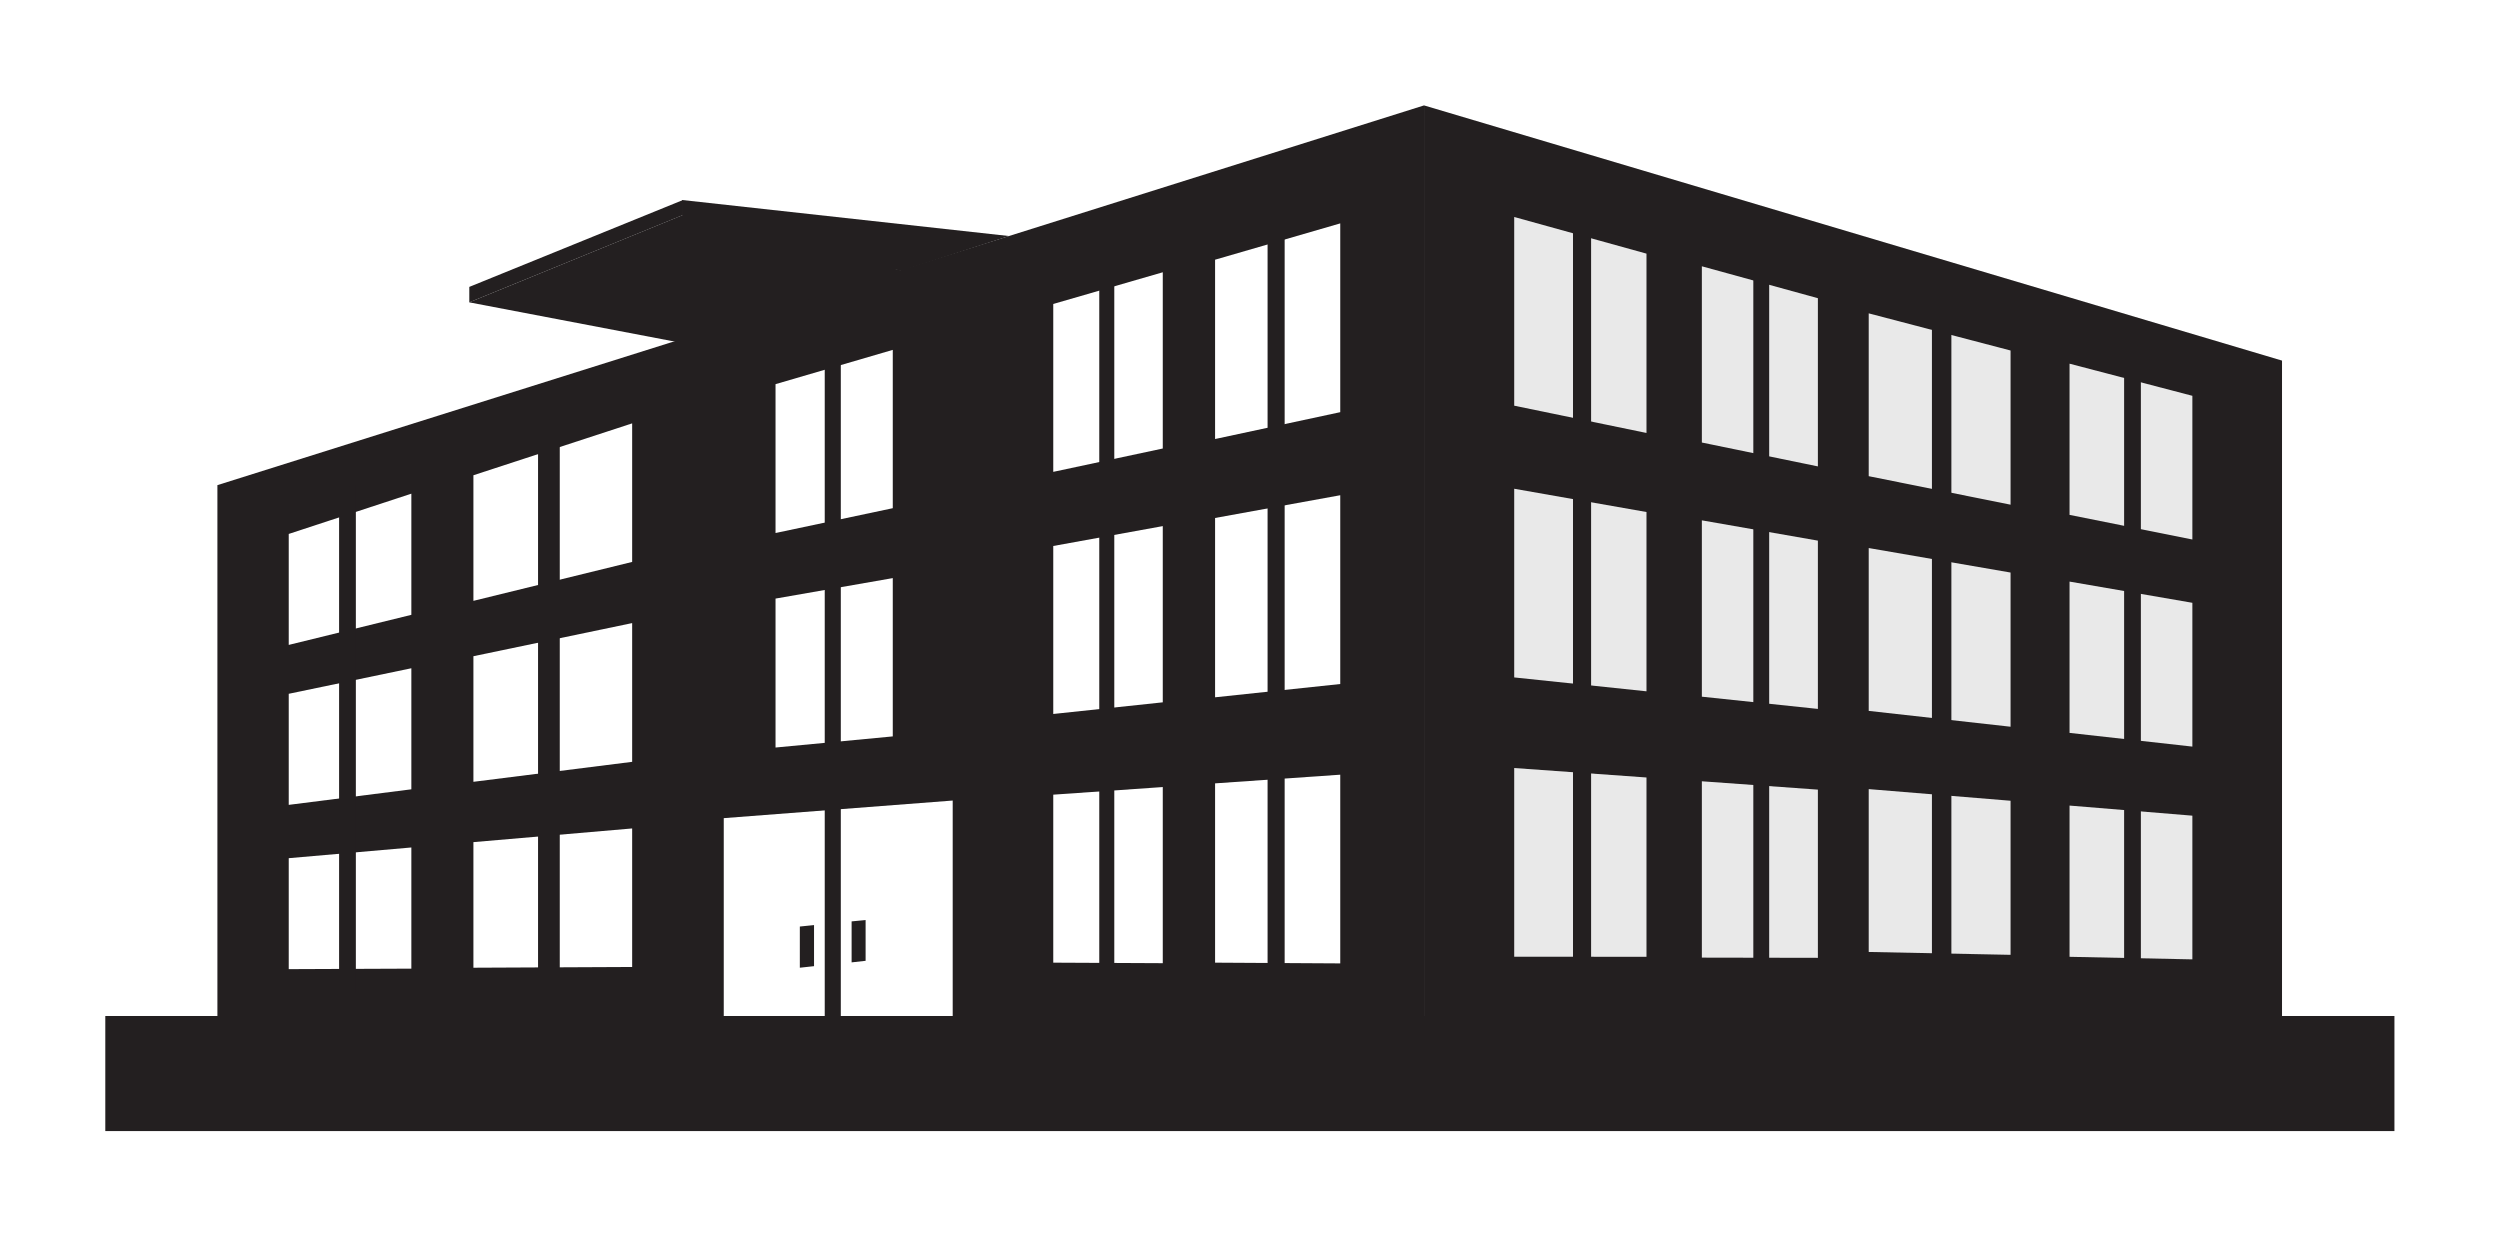
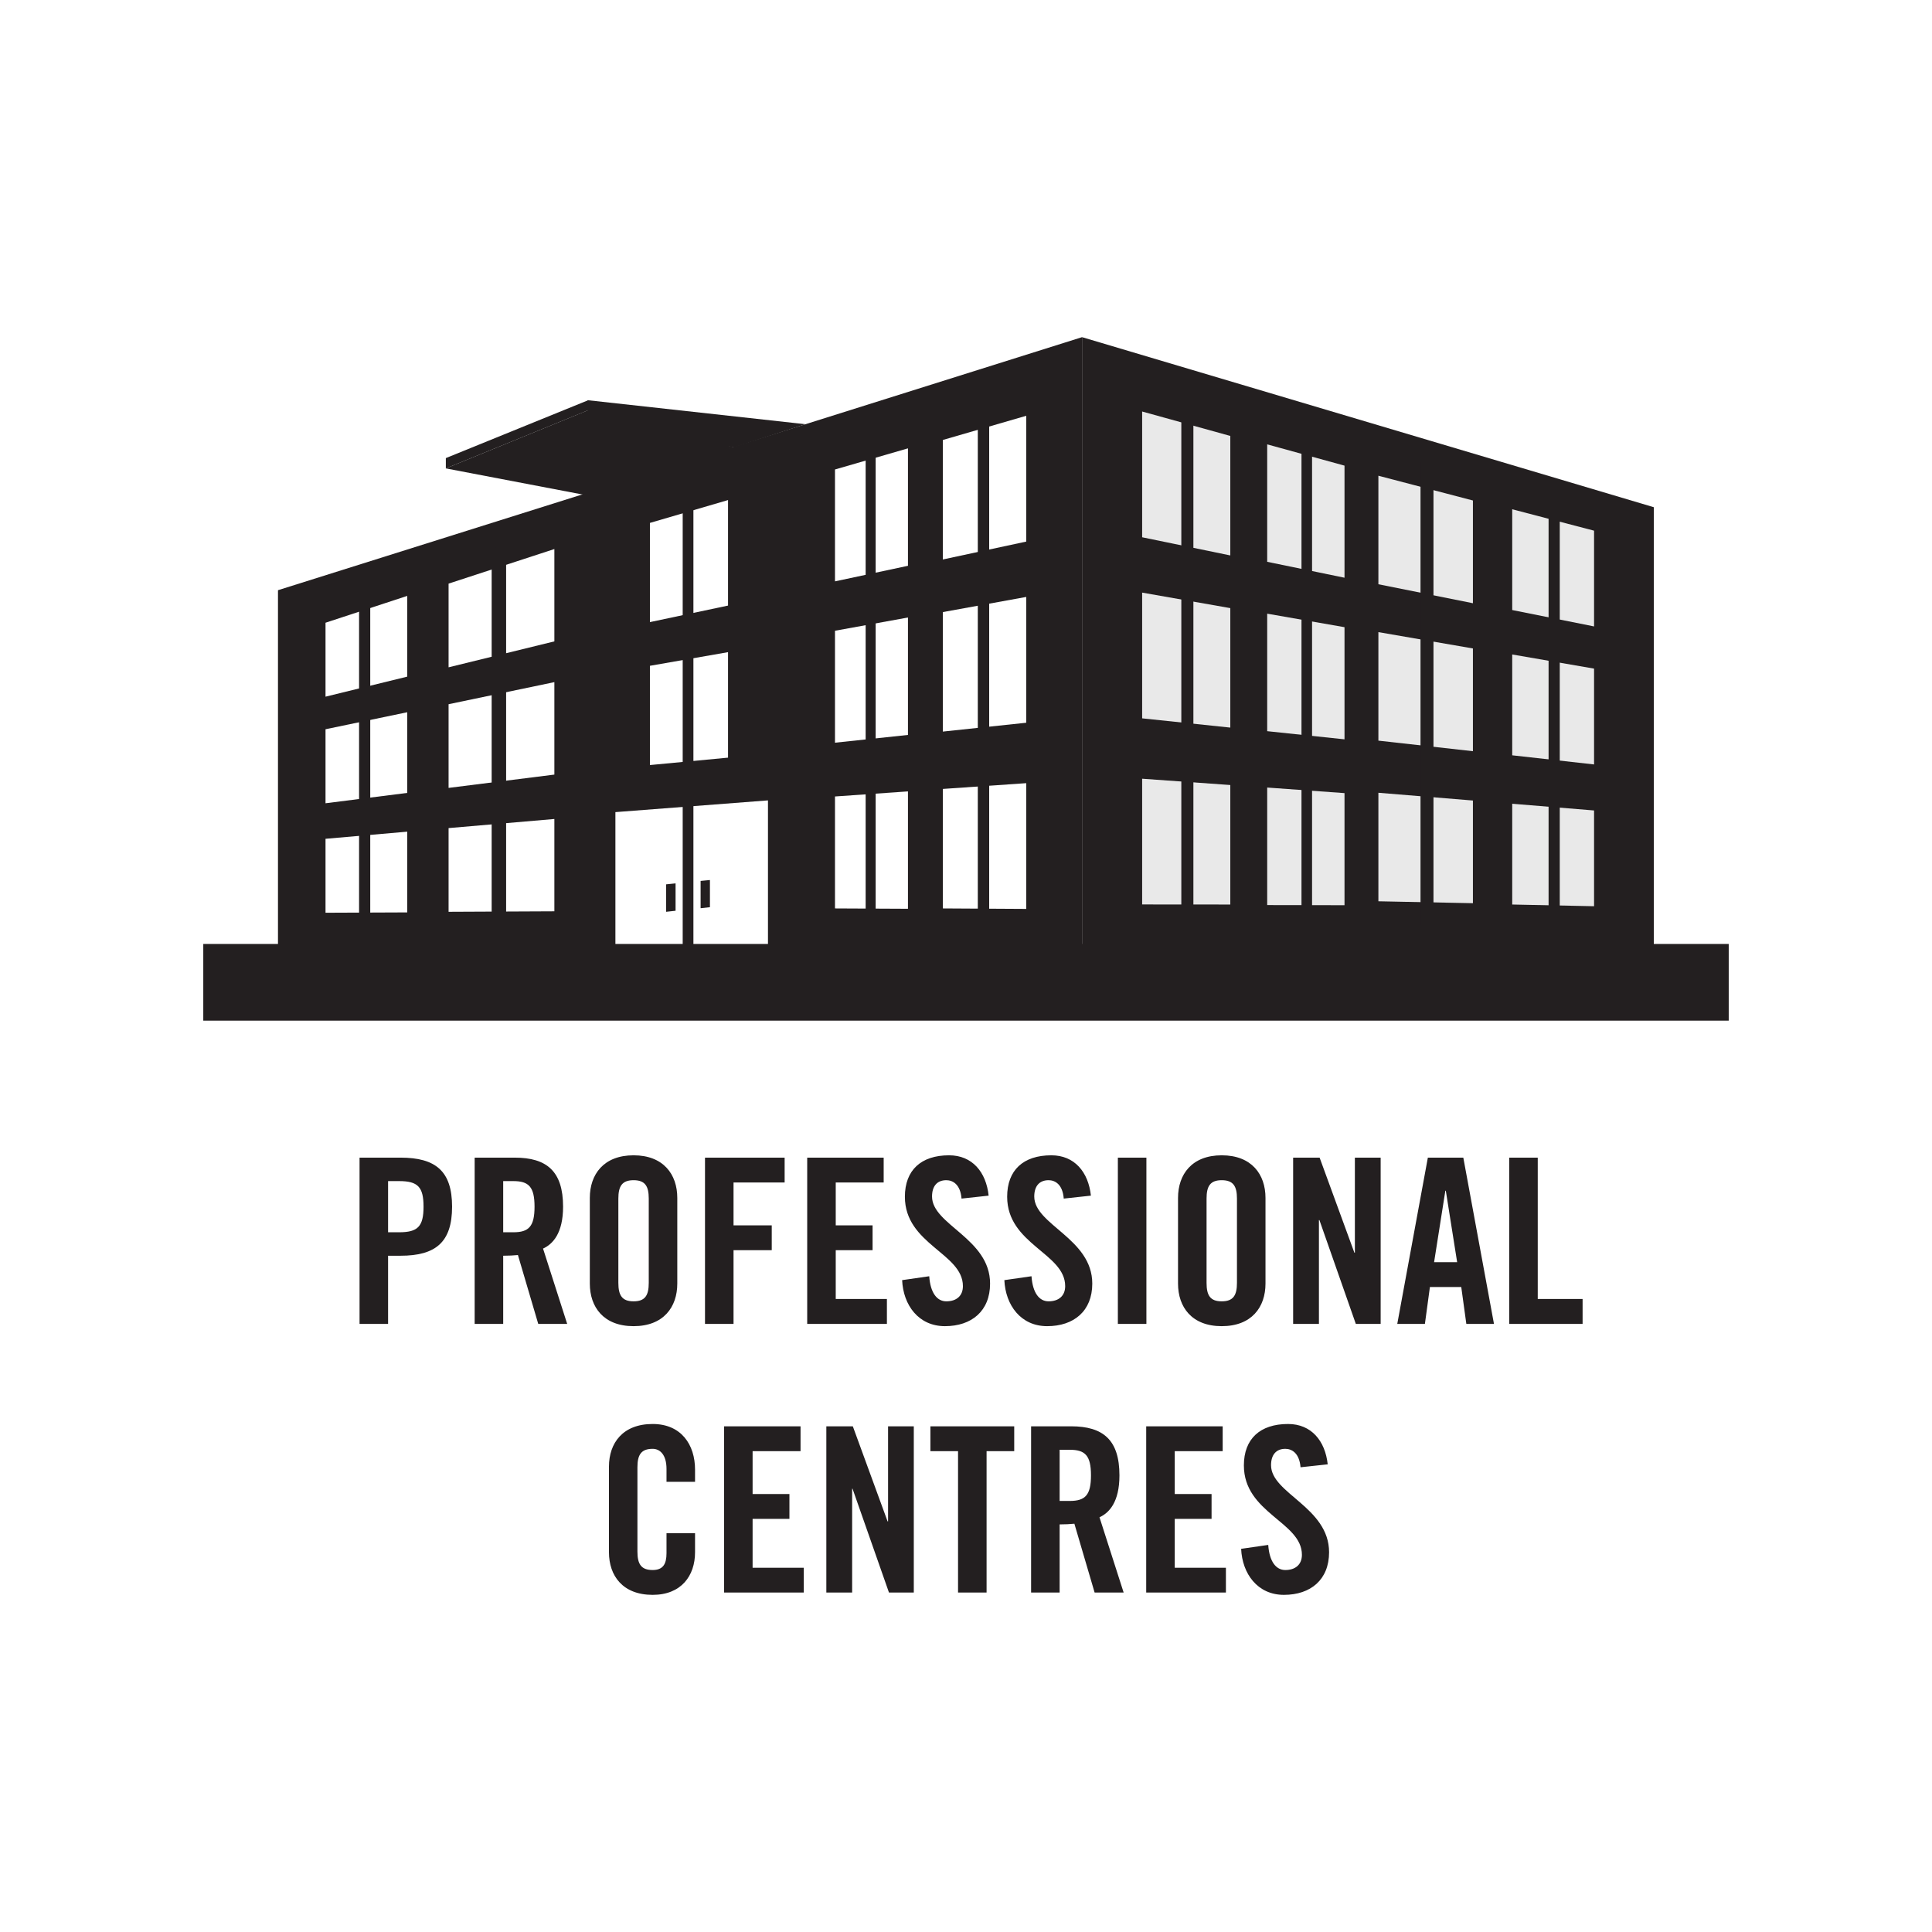
- <svg xmlns="http://www.w3.org/2000/svg" class="class-icon" viewBox="24.57 32 94.87 46.92">
+ <svg xmlns="http://www.w3.org/2000/svg" class="class-icon" viewBox="16.99 16.80 110.02 110.02">
  <path fill-rule="nonzero" fill="rgb(13.73%, 12.16%, 12.549%)" fill-opacity="1" d="M 78.609 36 L 78.609 70.953 L 111.168 70.938 L 111.168 45.684 " />
  <path fill-rule="nonzero" fill="rgb(91.364%, 91.206%, 91.246%)" fill-opacity="1" d="M 89.152 48.793 L 93.555 49.699 L 93.555 43.316 L 89.152 42.105 " />
  <path fill-rule="nonzero" fill="rgb(91.364%, 91.206%, 91.246%)" fill-opacity="1" d="M 89.152 58.438 L 93.555 58.902 L 93.555 52.516 L 89.152 51.746 " />
  <path fill-rule="nonzero" fill="rgb(91.364%, 91.206%, 91.246%)" fill-opacity="1" d="M 89.152 68.34 L 93.555 68.348 L 93.555 61.965 L 89.152 61.648 " />
  <path fill-rule="nonzero" fill="rgb(13.73%, 12.16%, 12.549%)" fill-opacity="1" d="M 91.105 69.754 L 91.707 69.746 L 91.707 41.242 L 91.105 41.066 " />
  <path fill-rule="nonzero" fill="rgb(91.364%, 91.206%, 91.246%)" fill-opacity="1" d="M 82.031 47.395 L 87.051 48.43 L 87.051 41.625 L 82.031 40.234 " />
  <path fill-rule="nonzero" fill="rgb(91.364%, 91.206%, 91.246%)" fill-opacity="1" d="M 82.031 57.707 L 87.051 58.234 L 87.051 51.43 L 82.031 50.547 " />
  <path fill-rule="nonzero" fill="rgb(91.364%, 91.206%, 91.246%)" fill-opacity="1" d="M 82.031 68.305 L 87.051 68.309 L 87.051 61.504 L 82.031 61.145 " />
  <path fill-rule="nonzero" fill="rgb(13.73%, 12.16%, 12.549%)" fill-opacity="1" d="M 84.262 69.836 L 84.949 69.797 L 84.949 39.371 L 84.262 39.191 " />
  <path fill-rule="nonzero" fill="rgb(91.364%, 91.206%, 91.246%)" fill-opacity="1" d="M 103.105 51.539 L 107.766 52.473 L 107.766 47.02 L 103.105 45.801 " />
  <path fill-rule="nonzero" fill="rgb(91.364%, 91.206%, 91.246%)" fill-opacity="1" d="M 103.105 59.812 L 107.766 60.332 L 107.766 54.875 L 103.105 54.07 " />
  <path fill-rule="nonzero" fill="rgb(91.364%, 91.206%, 91.246%)" fill-opacity="1" d="M 103.105 68.309 L 107.766 68.406 L 107.766 62.953 L 103.105 62.57 " />
  <path fill-rule="nonzero" fill="rgb(13.73%, 12.16%, 12.549%)" fill-opacity="1" d="M 105.176 69.555 L 105.812 69.562 L 105.812 45.168 L 105.176 44.992 " />
  <path fill-rule="nonzero" fill="rgb(91.364%, 91.206%, 91.246%)" fill-opacity="1" d="M 95.484 50.07 L 100.867 51.152 L 100.867 45.301 L 95.484 43.891 " />
  <path fill-rule="nonzero" fill="rgb(91.364%, 91.206%, 91.246%)" fill-opacity="1" d="M 95.484 58.977 L 100.867 59.578 L 100.867 53.727 L 95.484 52.797 " />
  <path fill-rule="nonzero" fill="rgb(91.364%, 91.206%, 91.246%)" fill-opacity="1" d="M 95.484 68.125 L 100.867 68.234 L 100.867 62.387 L 95.484 61.945 " />
  <path fill-rule="nonzero" fill="rgb(13.73%, 12.16%, 12.549%)" fill-opacity="1" d="M 97.883 69.492 L 98.621 69.477 L 98.621 43.27 L 97.883 43.09 " />
  <path fill-rule="nonzero" fill="rgb(13.73%, 12.16%, 12.549%)" fill-opacity="1" d="M 50.488 39.59 L 42.379 42.887 L 42.379 43.473 L 50.488 40.16 " />
  <path fill-rule="nonzero" fill="rgb(13.73%, 12.16%, 12.549%)" fill-opacity="1" d="M 50.48 40.16 L 42.375 43.473 L 50.434 45.012 L 58.793 42.27 " />
  <path fill-rule="nonzero" fill="rgb(13.73%, 12.16%, 12.549%)" fill-opacity="1" d="M 50.457 39.59 L 50.488 40.879 L 58.793 42.273 L 62.859 40.957 " />
  <path fill-rule="nonzero" fill="rgb(13.73%, 12.16%, 12.549%)" fill-opacity="1" d="M 78.609 36 L 32.82 50.41 L 32.82 70.727 L 78.609 70.703 " />
  <path fill-rule="nonzero" fill="rgb(100%, 100%, 100%)" fill-opacity="1" d="M 40.18 55.332 L 35.527 56.473 L 35.527 52.262 L 40.18 50.734 " />
  <path fill-rule="nonzero" fill="rgb(100%, 100%, 100%)" fill-opacity="1" d="M 40.18 61.953 L 35.527 62.543 L 35.527 58.328 L 40.18 57.359 " />
  <path fill-rule="nonzero" fill="rgb(100%, 100%, 100%)" fill-opacity="1" d="M 40.18 68.758 L 35.527 68.777 L 35.527 64.566 L 40.18 64.16 " />
  <path fill-rule="nonzero" fill="rgb(13.73%, 12.16%, 12.549%)" fill-opacity="1" d="M 37.438 50.586 L 37.438 69.711 L 38.074 69.719 L 38.074 50.363 " />
  <path fill-rule="nonzero" fill="rgb(100%, 100%, 100%)" fill-opacity="1" d="M 48.559 53.324 L 42.535 54.801 L 42.535 50.035 L 48.559 48.066 " />
  <path fill-rule="nonzero" fill="rgb(100%, 100%, 100%)" fill-opacity="1" d="M 48.559 60.91 L 42.535 61.668 L 42.535 56.902 L 48.559 55.645 " />
  <path fill-rule="nonzero" fill="rgb(100%, 100%, 100%)" fill-opacity="1" d="M 48.559 68.695 L 42.535 68.723 L 42.535 63.957 L 48.559 63.438 " />
  <path fill-rule="nonzero" fill="rgb(13.73%, 12.16%, 12.549%)" fill-opacity="1" d="M 44.988 48.039 L 44.988 69.781 L 45.812 69.809 L 45.812 47.77 " />
  <path fill-rule="nonzero" fill="rgb(100%, 100%, 100%)" fill-opacity="1" d="M 68.695 49.02 L 64.539 49.906 L 64.539 43.535 L 68.695 42.332 " />
  <path fill-rule="nonzero" fill="rgb(100%, 100%, 100%)" fill-opacity="1" d="M 68.695 58.652 L 64.539 59.094 L 64.539 52.719 L 68.695 51.965 " />
  <path fill-rule="nonzero" fill="rgb(100%, 100%, 100%)" fill-opacity="1" d="M 68.695 68.551 L 64.539 68.531 L 64.539 62.156 L 68.695 61.867 " />
  <path fill-rule="nonzero" fill="rgb(13.73%, 12.16%, 12.549%)" fill-opacity="1" d="M 66.285 41.461 L 66.285 69.938 L 66.855 69.949 L 66.855 41.285 " />
  <path fill-rule="nonzero" fill="rgb(100%, 100%, 100%)" fill-opacity="1" d="M 75.43 47.641 L 70.68 48.66 L 70.68 41.855 L 75.43 40.477 " />
  <path fill-rule="nonzero" fill="rgb(100%, 100%, 100%)" fill-opacity="1" d="M 75.43 57.957 L 70.68 58.461 L 70.68 51.656 L 75.43 50.793 " />
  <path fill-rule="nonzero" fill="rgb(100%, 100%, 100%)" fill-opacity="1" d="M 75.43 68.559 L 70.68 68.531 L 70.68 61.727 L 75.43 61.398 " />
  <path fill-rule="nonzero" fill="rgb(13.73%, 12.16%, 12.549%)" fill-opacity="1" d="M 72.672 39.605 L 72.672 70.035 L 73.32 70.074 L 73.32 39.43 " />
  <path fill-rule="nonzero" fill="rgb(100%, 100%, 100%)" fill-opacity="1" d="M 60.723 70.863 L 52.035 71.25 L 52.035 63.047 L 60.723 62.379 " />
  <path fill-rule="nonzero" fill="rgb(100%, 100%, 100%)" fill-opacity="1" d="M 58.449 51.285 L 54 52.227 L 54 46.578 L 58.449 45.277 " />
  <path fill-rule="nonzero" fill="rgb(100%, 100%, 100%)" fill-opacity="1" d="M 58.449 59.945 L 54 60.367 L 54 54.715 L 58.449 53.938 " />
  <path fill-rule="nonzero" fill="rgb(13.73%, 12.16%, 12.549%)" fill-opacity="1" d="M 55.867 44.633 L 55.867 70.832 L 56.477 70.812 L 56.477 44.391 " />
  <path fill-rule="nonzero" fill="rgb(13.73%, 12.16%, 12.549%)" fill-opacity="1" d="M 56.887 66.965 L 56.887 68.52 L 57.418 68.461 L 57.418 66.914 " />
  <path fill-rule="nonzero" fill="rgb(13.73%, 12.16%, 12.549%)" fill-opacity="1" d="M 54.922 67.16 L 54.922 68.723 L 55.461 68.664 L 55.461 67.105 " />
  <path fill-rule="nonzero" fill="rgb(13.73%, 12.16%, 12.549%)" fill-opacity="1" d="M 28.566 70.555 L 28.566 74.922 L 115.434 74.922 L 115.434 70.555 L 28.566 70.555 " />
+   <path fill-rule="nonzero" fill="rgb(13.73%, 12.16%, 12.549%)" fill-opacity="1" d="M 56.57 101.184 L 56.57 100.488 C 56.57 99.07 55.785 97.891 54.156 97.891 C 52.453 97.891 51.668 98.98 51.668 100.316 L 51.668 105.195 C 51.668 106.535 52.453 107.621 54.156 107.621 C 55.785 107.621 56.57 106.535 56.57 105.195 L 56.57 104.109 L 54.945 104.109 L 54.945 105.25 C 54.945 105.867 54.746 106.207 54.156 106.207 C 53.5 106.207 53.289 105.867 53.289 105.156 L 53.289 100.355 C 53.289 99.648 53.5 99.305 54.156 99.305 C 54.578 99.305 54.945 99.648 54.945 100.449 L 54.945 101.184 Z M 62.762 107.488 L 62.762 106.078 L 59.848 106.078 L 59.848 103.293 L 61.945 103.293 L 61.945 101.879 L 59.848 101.879 L 59.848 99.438 L 62.578 99.438 L 62.578 98.023 L 58.223 98.023 L 58.223 107.488 Z M 65.516 107.488 L 65.516 101.578 L 65.539 101.578 L 67.613 107.488 L 69.027 107.488 L 69.027 98.023 L 67.562 98.023 L 67.562 103.438 L 67.535 103.438 L 65.555 98.023 L 64.047 98.023 L 64.047 107.488 Z M 71.547 107.488 L 73.172 107.488 L 73.172 99.438 L 74.746 99.438 L 74.746 98.023 L 69.973 98.023 L 69.973 99.438 L 71.547 99.438 Z M 77.332 99.359 L 77.906 99.359 C 78.789 99.359 79.117 99.688 79.117 100.816 C 79.117 101.945 78.789 102.273 77.906 102.273 L 77.332 102.273 Z M 77.332 103.609 C 77.617 103.609 77.961 103.594 78.172 103.57 L 79.324 107.488 L 80.977 107.488 L 79.602 103.203 C 80.152 102.953 80.738 102.34 80.738 100.816 C 80.738 98.797 79.809 98.023 77.988 98.023 L 75.707 98.023 L 75.707 107.488 L 77.332 107.488 Z M 86.801 107.488 L 86.801 106.078 L 83.887 106.078 L 83.887 103.293 L 85.984 103.293 L 85.984 101.879 L 83.887 101.879 L 83.887 99.438 L 86.617 99.438 L 86.617 98.023 L 82.262 98.023 L 82.262 107.488 Z M 92.598 100.188 C 92.453 98.848 91.664 97.891 90.34 97.891 C 88.742 97.891 87.824 98.742 87.824 100.25 C 87.824 102.969 91.129 103.465 91.129 105.34 C 91.129 105.906 90.746 106.207 90.184 106.207 C 89.66 106.207 89.277 105.734 89.211 104.777 L 87.668 105 C 87.73 106.414 88.598 107.621 90.105 107.621 C 91.625 107.621 92.676 106.758 92.676 105.195 C 92.676 102.625 89.371 101.852 89.371 100.238 C 89.371 99.648 89.66 99.305 90.184 99.305 C 90.551 99.305 90.984 99.543 91.051 100.355 L 92.598 100.188 " />
+   <path fill-rule="nonzero" fill="rgb(13.73%, 12.16%, 12.549%)" fill-opacity="1" d="M 39.09 84.059 L 39.719 84.059 C 40.781 84.059 41.109 84.387 41.109 85.516 C 41.109 86.645 40.781 86.973 39.719 86.973 L 39.09 86.973 Z M 39.09 92.191 L 39.09 88.309 L 39.797 88.309 C 41.805 88.309 42.734 87.535 42.734 85.516 C 42.734 83.496 41.805 82.723 39.797 82.723 L 37.465 82.723 L 37.465 92.191 Z M 45.645 84.059 L 46.223 84.059 C 47.102 84.059 47.43 84.387 47.43 85.516 C 47.43 86.645 47.102 86.973 46.223 86.973 L 45.645 86.973 Z M 45.645 88.309 C 45.934 88.309 46.277 88.293 46.484 88.27 L 47.641 92.191 L 49.289 92.191 L 47.914 87.902 C 48.465 87.652 49.055 87.035 49.055 85.516 C 49.055 83.496 48.125 82.723 46.301 82.723 L 44.02 82.723 L 44.02 92.191 L 45.645 92.191 Z M 50.578 89.895 C 50.578 91.234 51.363 92.32 53.07 92.32 C 54.773 92.32 55.559 91.234 55.559 89.895 L 55.559 85.016 C 55.559 83.68 54.773 82.59 53.07 82.59 C 51.363 82.59 50.578 83.68 50.578 85.016 Z M 52.203 85.055 C 52.203 84.348 52.414 84.008 53.07 84.008 C 53.727 84.008 53.934 84.348 53.934 85.055 L 53.934 89.855 C 53.934 90.566 53.727 90.906 53.07 90.906 C 52.414 90.906 52.203 90.566 52.203 89.855 Z M 58.762 92.191 L 58.762 87.992 L 60.938 87.992 L 60.938 86.578 L 58.762 86.578 L 58.762 84.137 L 61.672 84.137 L 61.672 82.723 L 57.137 82.723 L 57.137 92.191 Z M 67.496 92.191 L 67.496 90.773 L 64.582 90.773 L 64.582 87.992 L 66.68 87.992 L 66.68 86.578 L 64.582 86.578 L 64.582 84.137 L 67.312 84.137 L 67.312 82.723 L 62.957 82.723 L 62.957 92.191 Z M 73.289 84.887 C 73.148 83.547 72.359 82.59 71.035 82.59 C 69.438 82.59 68.52 83.441 68.52 84.949 C 68.52 87.664 71.824 88.164 71.824 90.039 C 71.824 90.605 71.445 90.906 70.879 90.906 C 70.355 90.906 69.973 90.434 69.906 89.477 L 68.363 89.699 C 68.426 91.117 69.293 92.32 70.801 92.32 C 72.32 92.32 73.371 91.457 73.371 89.895 C 73.371 87.324 70.066 86.551 70.066 84.938 C 70.066 84.348 70.352 84.008 70.879 84.008 C 71.246 84.008 71.68 84.242 71.746 85.055 Z M 79.113 84.887 C 78.969 83.547 78.184 82.59 76.859 82.59 C 75.258 82.59 74.344 83.441 74.344 84.949 C 74.344 87.664 77.648 88.164 77.648 90.039 C 77.648 90.605 77.266 90.906 76.703 90.906 C 76.176 90.906 75.797 90.434 75.73 89.477 L 74.184 89.699 C 74.25 91.117 75.113 92.32 76.621 92.32 C 78.145 92.32 79.191 91.457 79.191 89.895 C 79.191 87.324 75.887 86.551 75.887 84.938 C 75.887 84.348 76.176 84.008 76.703 84.008 C 77.07 84.008 77.504 84.242 77.566 85.055 Z M 82.273 92.191 L 82.273 82.723 L 80.648 82.723 L 80.648 92.191 Z M 84.074 89.895 C 84.074 91.234 84.859 92.32 86.562 92.32 C 88.27 92.32 89.055 91.234 89.055 89.895 L 89.055 85.016 C 89.055 83.68 88.27 82.59 86.562 82.59 C 84.859 82.59 84.074 83.68 84.074 85.016 Z M 85.699 85.055 C 85.699 84.348 85.906 84.008 86.562 84.008 C 87.219 84.008 87.43 84.348 87.43 85.055 L 87.43 89.855 C 87.43 90.566 87.219 90.906 86.562 90.906 C 85.906 90.906 85.699 90.566 85.699 89.855 Z M 92.098 92.191 L 92.098 86.277 L 92.125 86.277 L 94.199 92.191 L 95.613 92.191 L 95.613 82.723 L 94.145 82.723 L 94.145 88.137 L 94.117 88.137 L 92.137 82.723 L 90.629 82.723 L 90.629 92.191 Z M 99.297 84.609 L 99.324 84.609 L 99.969 88.676 L 98.656 88.676 Z M 98.418 90.09 L 100.203 90.09 L 100.492 92.191 L 102.066 92.191 L 100.32 82.723 L 98.301 82.723 L 96.559 92.191 L 98.133 92.191 Z M 107.113 92.191 L 107.113 90.773 L 104.559 90.773 L 104.559 82.723 L 102.934 82.723 L 102.934 92.191 L 107.113 92.191 " />
</svg>
